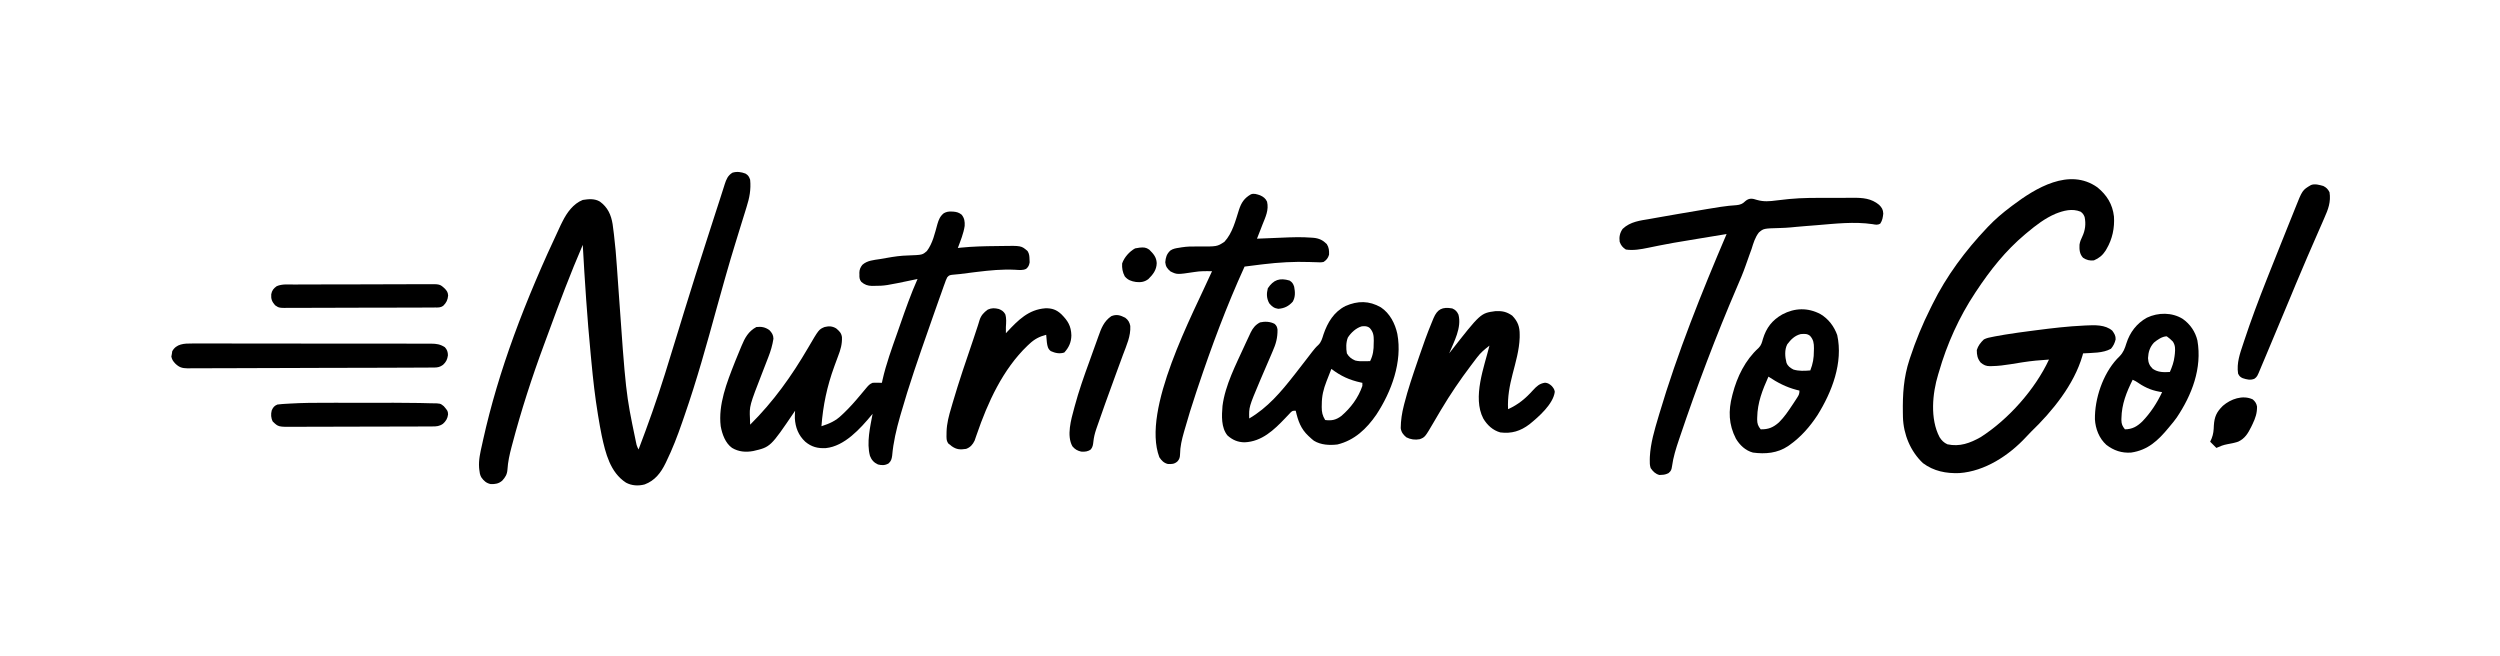
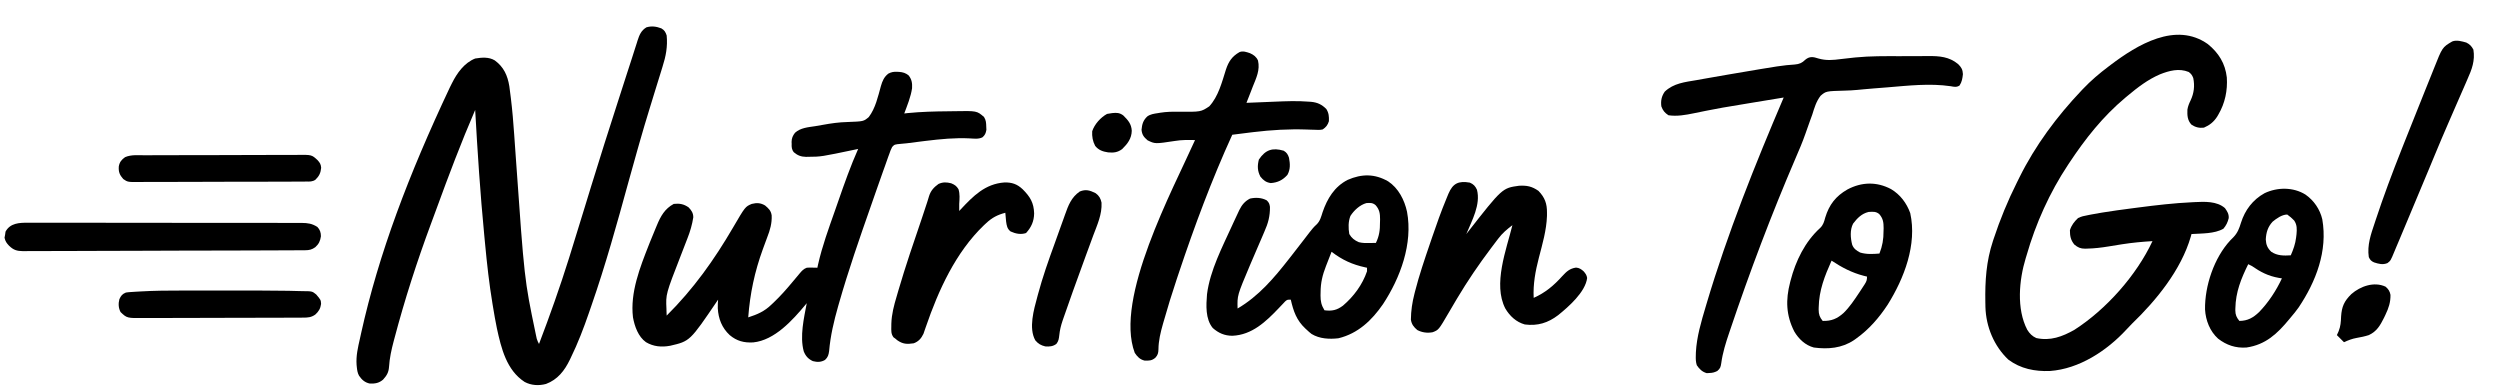
- <svg xmlns="http://www.w3.org/2000/svg" version="1.1" width="1613" height="423">
+ <svg xmlns="http://www.w3.org/2000/svg" version="1.1" viewBox="108 96 1410 220" width="1410" height="220">
  <path d="M0 0 C6.097 4.966 9.809 10.881 10.706 18.811 C11.191 26.161 9.7 33.354 5.969 39.701 C5.733 40.106 5.497 40.511 5.254 40.929 C3.341 43.895 1.035 45.749 -2.218 47.138 C-4.798 47.465 -7.113 46.901 -9.265 45.416 C-11.518 42.961 -11.646 40.203 -11.523 36.986 C-11.197 35.012 -10.592 33.557 -9.718 31.763 C-7.804 27.706 -7.304 23.566 -8.218 19.138 C-8.869 17.516 -9.385 16.78 -10.777 15.732 C-16.215 13.492 -21.787 14.991 -27.031 17.076 C-33.854 20.017 -39.546 24.405 -45.218 29.138 C-45.654 29.499 -46.089 29.86 -46.538 30.232 C-59.256 40.906 -69.108 53.362 -78.218 67.138 C-78.428 67.453 -78.637 67.768 -78.853 68.093 C-89.179 83.659 -97.087 101.191 -102.218 119.138 C-102.379 119.661 -102.54 120.183 -102.706 120.722 C-106.46 133.036 -108.014 149.374 -101.829 161.169 C-100.485 163.301 -99.05 164.763 -96.746 165.802 C-88.863 167.536 -82.081 165.036 -75.218 161.138 C-57.391 149.702 -40.257 130.478 -31.218 111.138 C-36.902 111.473 -42.526 111.997 -48.152 112.873 C-48.583 112.939 -49.014 113.006 -49.459 113.075 C-51.615 113.413 -53.77 113.761 -55.922 114.122 C-59.993 114.787 -64.012 115.286 -68.14 115.357 C-68.506 115.369 -68.872 115.381 -69.249 115.393 C-71.846 115.386 -73.29 114.707 -75.281 113.076 C-77.387 110.494 -77.777 108.256 -77.785 104.982 C-76.922 102.173 -75.341 100.154 -73.218 98.138 C-71.407 97.205 -69.614 96.842 -67.617 96.49 C-67.057 96.376 -66.498 96.263 -65.921 96.146 C-64.025 95.778 -62.125 95.449 -60.218 95.138 C-59.878 95.082 -59.537 95.027 -59.186 94.969 C-53.832 94.102 -48.461 93.366 -43.082 92.673 C-41.828 92.511 -40.574 92.348 -39.321 92.184 C-29.162 90.865 -19.02 89.671 -8.781 89.201 C-8.327 89.177 -7.873 89.153 -7.405 89.128 C-1.787 88.853 5.142 88.54 9.657 92.513 C10.989 94.438 11.892 95.758 11.782 98.138 C11.21 100.504 10.361 102.279 8.782 104.138 C3.724 107.055 -3.523 106.758 -9.218 107.138 C-9.354 107.637 -9.489 108.136 -9.628 108.65 C-15.07 127.342 -28.993 144.473 -42.847 157.783 C-43.937 158.86 -44.967 159.953 -45.996 161.087 C-57.01 172.988 -72.565 183.215 -89.043 184.376 C-97.555 184.702 -105.582 183.149 -112.531 177.951 C-120.603 170.321 -125.106 159.391 -125.434 148.347 C-125.437 148.124 -125.437 148.124 -125.457 146.998 C-125.466 146.518 -125.476 146.039 -125.486 145.545 C-125.682 133.499 -124.996 122.6 -121.218 111.138 C-121.095 110.761 -120.971 110.384 -120.844 109.996 C-117.221 99.015 -112.854 88.378 -107.671 78.044 C-107.214 77.13 -106.761 76.214 -106.31 75.297 C-97.311 57.127 -85.153 40.829 -71.218 26.138 C-70.973 25.879 -70.728 25.619 -70.475 25.352 C-65.962 20.608 -61.134 16.508 -55.906 12.576 C-55.533 12.294 -55.161 12.012 -54.777 11.721 C-39.874 0.462 -18.13 -12.825 0 0 Z " fill="currentColor" transform="translate(1353.218,120.8618)" />
  <path d="M0 0 C1.997 1.007 2.961 2.029 4 4 C5.002 10.222 3.138 15.113 0.633 20.688 C0.278 21.506 -0.076 22.326 -0.428 23.146 C-1.175 24.876 -1.93 26.602 -2.693 28.325 C-3.892 31.032 -5.07 33.747 -6.245 36.465 C-7.609 39.615 -8.976 42.764 -10.351 45.91 C-12.856 51.648 -15.297 57.409 -17.686 63.197 C-18.632 65.488 -19.584 67.777 -20.535 70.066 C-20.726 70.525 -20.916 70.984 -21.112 71.457 C-25.312 81.574 -29.543 91.677 -33.798 101.77 C-35.124 104.917 -36.445 108.065 -37.759 111.217 C-38.4 112.749 -39.048 114.279 -39.699 115.807 C-39.978 116.465 -40.254 117.125 -40.526 117.786 C-42.691 123.028 -42.691 123.028 -44.492 124.398 C-47.144 125.457 -49.349 124.855 -52 124 C-53.631 123.287 -54.256 122.613 -55 121 C-55.991 114.228 -53.816 108.147 -51.688 101.812 C-51.508 101.269 -51.33 100.726 -51.145 100.167 C-46.718 86.732 -41.748 73.513 -36.54 60.365 C-35.951 58.876 -35.362 57.386 -34.773 55.897 C-32.157 49.285 -29.525 42.68 -26.87 36.084 C-26.62 35.463 -26.37 34.841 -26.12 34.22 C-25.996 33.913 -25.872 33.605 -25.745 33.289 C-24.876 31.128 -24.013 28.964 -23.152 26.8 C-21.976 23.845 -20.788 20.896 -19.589 17.95 C-19.145 16.851 -18.704 15.749 -18.268 14.646 C-13.524 2.66 -13.524 2.66 -7.954 -0.615 C-5.483 -1.612 -2.465 -0.692 0 0 Z " fill="currentColor" transform="translate(1499,120)" />
  <path d="M0 0 C2.091 0.935 3.558 2.012 4.511 4.142 C5.754 9.508 3.527 13.966 1.562 18.875 C1.219 19.762 0.878 20.651 0.537 21.539 C-0.294 23.699 -1.142 25.851 -2 28 C-1.661 27.985 -1.322 27.971 -0.973 27.955 C2.276 27.815 5.524 27.682 8.774 27.557 C10.443 27.492 12.111 27.424 13.78 27.352 C20.271 27.071 26.734 26.815 33.219 27.34 C33.436 27.356 33.436 27.356 34.538 27.435 C38.071 27.789 40.481 28.925 43.039 31.469 C44.481 33.767 44.594 35.683 44.504 38.352 C43.845 40.506 42.877 41.745 41 43 C39.452 43.369 37.987 43.281 36.406 43.188 C35.461 43.162 34.516 43.136 33.57 43.111 C33.071 43.093 32.571 43.074 32.056 43.055 C21.928 42.697 12.056 43.296 2 44.5 C1.397 44.572 0.793 44.644 0.171 44.718 C-3.222 45.127 -6.612 45.553 -10 46 C-21.593 71.395 -31.341 97.585 -40.184 124.053 C-40.553 125.16 -40.924 126.266 -41.295 127.371 C-43.989 135.42 -46.496 143.511 -48.801 151.68 C-48.909 152.057 -49.017 152.434 -49.128 152.822 C-50.47 157.535 -51.593 162.157 -51.635 167.091 C-51.69 169.09 -52.013 170.268 -53.34 171.727 C-55.304 173.441 -56.962 173.486 -59.508 173.359 C-62.068 172.743 -63.588 171.166 -65 169 C-76.569 138.321 -43.521 76.983 -31 49 C-34.842 48.91 -38.573 48.856 -42.375 49.5 C-53.556 51.193 -53.556 51.193 -57.785 49.129 C-59.883 47.347 -60.903 45.989 -61.176 43.215 C-60.872 40.031 -60.313 37.956 -57.95 35.685 C-56.162 34.396 -54.173 34.146 -52.031 33.816 C-51.549 33.734 -51.068 33.652 -50.571 33.567 C-47.111 33.03 -43.774 32.95 -40.281 33.027 C-27.709 33.112 -27.709 33.112 -23 30 C-17.85 24.485 -15.804 16.263 -13.574 9.239 C-12.08 4.73 -10.153 1.794 -5.925 -0.612 C-3.972 -1.431 -1.927 -0.64 0 0 Z " fill="currentColor" transform="translate(813,126)" />
  <path d="M0 0 C4.375 1.262 8.185 0.913 12.649 0.323 C14.944 0.024 17.244 -0.216 19.546 -0.453 C20.026 -0.503 20.506 -0.552 21 -0.603 C29.25 -1.409 37.553 -1.328 45.834 -1.307 C48.33 -1.301 50.825 -1.318 53.32 -1.341 C55.285 -1.356 57.249 -1.357 59.214 -1.353 C60.135 -1.354 61.056 -1.359 61.977 -1.369 C68.232 -1.43 73.766 -1.008 78.792 3.155 C80.6 4.943 81.373 6.252 81.495 8.818 C81.224 11.229 80.95 13.194 79.592 15.239 C77.883 16.351 76.503 15.973 74.596 15.634 C62.778 13.909 50.667 15.306 38.833 16.283 C37.601 16.384 36.369 16.481 35.137 16.576 C34.321 16.64 33.504 16.703 32.688 16.767 C32.285 16.798 31.882 16.829 31.467 16.862 C29.453 17.021 27.441 17.19 25.43 17.382 C25.037 17.42 24.645 17.457 24.241 17.495 C23.456 17.57 22.671 17.645 21.886 17.721 C19.58 17.933 17.287 18.059 14.972 18.118 C4.283 18.409 4.283 18.409 1.241 21.006 C-1.226 24.161 -2.294 27.859 -3.466 31.634 C-3.892 32.823 -4.324 34.009 -4.764 35.192 C-5.657 37.618 -6.517 40.052 -7.353 42.498 C-8.963 47.146 -10.904 51.637 -12.855 56.149 C-26.472 87.862 -38.77 120.365 -49.779 153.071 C-49.871 153.344 -49.871 153.344 -50.339 154.72 C-52.257 160.387 -54.011 165.938 -54.811 171.886 C-55.155 174.055 -55.322 174.779 -57.059 176.262 C-58.665 177.045 -59.75 177.337 -61.529 177.384 C-62.012 177.412 -62.496 177.441 -62.994 177.47 C-65.558 176.73 -67.107 175.198 -68.591 173.009 C-69.195 171.154 -69.211 169.449 -69.154 167.509 C-69.14 166.941 -69.126 166.373 -69.112 165.788 C-68.656 156.922 -66.105 148.471 -63.591 140.009 C-63.416 139.416 -63.241 138.823 -63.06 138.213 C-51.284 98.595 -35.809 59.997 -19.591 22.009 C-24.737 22.853 -29.883 23.701 -35.027 24.552 C-36.274 24.758 -37.52 24.964 -38.767 25.17 C-55.038 27.86 -55.038 27.86 -62.377 29.298 C-62.861 29.393 -63.345 29.488 -63.844 29.585 C-65.981 30.007 -68.115 30.441 -70.246 30.891 C-74.934 31.859 -79.81 32.739 -84.591 32.009 C-86.689 30.623 -87.73 29.38 -88.591 27.009 C-88.998 23.875 -88.489 21.289 -86.659 18.679 C-81.64 13.92 -75.269 13.307 -68.662 12.183 C-67.301 11.948 -65.944 11.7 -64.586 11.451 C-60.291 10.664 -55.989 9.921 -51.684 9.194 C-50.595 9.01 -49.505 8.825 -48.416 8.639 C-20.824 3.954 -20.824 3.954 -13.28 3.385 C-10.79 3.164 -9.2 2.503 -7.443 0.728 C-4.97 -1.36 -2.889 -0.953 0 0 Z " fill="currentColor" transform="translate(1133.591,128.991)" />
  <path d="M0 0 C1.786 1.053 2.341 2.055 3 4 C3.612 10.277 2.563 15.701 0.656 21.645 C0.408 22.45 0.162 23.256 -0.084 24.063 C-0.606 25.766 -1.134 27.467 -1.669 29.166 C-2.519 31.866 -3.35 34.573 -4.178 37.281 C-4.458 38.196 -4.739 39.111 -5.019 40.025 C-5.157 40.477 -5.295 40.928 -5.437 41.393 C-5.855 42.756 -6.274 44.118 -6.694 45.48 C-8.657 51.849 -10.56 58.232 -12.376 64.645 C-12.823 66.224 -13.274 67.802 -13.724 69.38 C-15.363 75.132 -16.973 80.891 -18.557 86.659 C-24.992 110.1 -31.474 133.49 -39.467 156.457 C-39.928 157.786 -40.386 159.115 -40.843 160.445 C-43.838 169.134 -47.083 177.628 -51.129 185.887 C-51.287 186.216 -51.445 186.546 -51.608 186.885 C-54.601 193.061 -58.488 198.098 -65.051 200.547 C-69.103 201.636 -73.366 201.404 -77.1 199.414 C-87.329 192.769 -90.295 180.44 -92.742 169.231 C-93.593 165.168 -94.278 161.074 -94.961 156.981 C-95.047 156.463 -95.134 155.946 -95.223 155.412 C-97.089 144.157 -98.349 132.872 -99.414 121.516 C-99.565 119.907 -99.72 118.298 -99.876 116.689 C-102.15 93.164 -103.686 69.596 -105 46 C-112.957 64.422 -120.01 83.127 -126.891 101.971 C-127.883 104.687 -128.888 107.398 -129.896 110.108 C-137.793 131.365 -144.772 153.009 -150.562 174.938 C-150.685 175.395 -150.807 175.852 -150.933 176.323 C-152.232 181.216 -153.29 185.983 -153.599 191.049 C-153.83 194.098 -154.938 195.905 -156.965 198.125 C-159.284 200.085 -161.402 200.413 -164.406 200.332 C-167.23 199.744 -168.892 198.231 -170.511 195.888 C-171.363 194.342 -171.586 192.724 -171.762 190.996 C-171.802 190.606 -171.842 190.216 -171.883 189.814 C-172.261 184.732 -171.12 179.927 -170 175 C-169.77 173.948 -169.54 172.895 -169.31 171.843 C-159.373 127.117 -142.691 82.935 -119.24 33.209 C-118.841 32.425 -118.447 31.64 -118.057 30.852 C-115.246 25.218 -111.116 19.41 -105 17 C-101.255 16.398 -97.323 16.032 -93.957 18.059 C-88.895 21.733 -86.712 26.593 -85.736 32.634 C-85.471 34.539 -85.228 36.445 -84.998 38.355 C-84.955 38.703 -84.912 39.052 -84.867 39.412 C-84.029 46.261 -83.453 53.119 -82.984 60.004 C-82.846 62.036 -82.702 64.067 -82.557 66.098 C-82.376 68.627 -82.197 71.155 -82.019 73.684 C-77.234 141.67 -77.234 141.67 -71.051 171.383 C-70.959 171.827 -70.868 172.27 -70.773 172.728 C-70.686 173.133 -70.599 173.539 -70.509 173.958 C-70.472 174.132 -70.472 174.132 -70.283 175.015 C-69.974 176.091 -69.529 177.015 -69 178 C-62.896 161.997 -57.182 145.908 -52.062 129.562 C-51.938 129.165 -51.813 128.767 -51.685 128.357 C-48.821 119.209 -46.011 110.045 -43.207 100.879 C-42.382 98.183 -41.557 95.488 -40.732 92.793 C-40.376 91.627 -40.019 90.461 -39.663 89.295 C-34.756 73.254 -29.639 57.281 -24.5 41.312 C-24.302 40.698 -24.105 40.084 -23.901 39.451 C-22.571 35.317 -21.239 31.184 -19.906 27.051 C-19.736 26.523 -19.566 25.996 -19.391 25.453 C-18.429 22.47 -17.461 19.489 -16.489 16.509 C-15.968 14.902 -15.459 13.293 -14.949 11.682 C-14.6 10.596 -14.25 9.509 -13.9 8.423 C-13.744 7.92 -13.588 7.418 -13.427 6.9 C-12.385 3.697 -11.409 1.237 -8.426 -0.582 C-5.457 -1.452 -2.863 -1.074 0 0 Z " fill="currentColor" transform="translate(481,112)" />
  <path d="M0 0 C0.174 0.006 0.174 0.006 1.053 0.039 C3.245 0.212 4.803 0.663 6.5 2.062 C8.278 4.356 8.556 6.431 8.406 9.285 C7.681 14.162 5.706 18.897 4 23.5 C4.318 23.464 4.318 23.464 5.93 23.281 C13.499 22.522 21.078 22.334 28.681 22.268 C29.846 22.256 31.01 22.239 32.175 22.217 C44.96 21.985 44.96 21.985 49 25.5 C50.125 27.285 50.196 28.838 50.25 30.938 C50.263 31.236 50.263 31.236 50.328 32.746 C49.961 34.71 49.581 35.648 48.089 36.957 C45.871 38.062 43.408 37.688 40.993 37.555 C32.683 37.124 24.556 37.939 16.312 38.938 C15.746 39.005 15.18 39.073 14.596 39.143 C7.904 39.949 7.904 39.949 5.419 40.313 C4.417 40.445 3.409 40.536 2.4 40.597 C-1.491 40.947 -1.491 40.947 -2.838 42.41 C-3.524 43.713 -4.002 44.996 -4.465 46.395 C-4.66 46.916 -4.854 47.439 -5.055 47.976 C-5.708 49.747 -6.322 51.529 -6.938 53.312 C-7.278 54.264 -7.621 55.214 -7.966 56.163 C-9.256 59.722 -10.507 63.293 -11.743 66.871 C-12.766 69.829 -13.8 72.783 -14.838 75.736 C-21.211 93.884 -27.532 112.061 -32.812 130.562 C-32.97 131.11 -33.127 131.657 -33.289 132.221 C-35.651 140.512 -37.651 148.892 -38.375 157.5 C-38.685 159.687 -39.043 160.984 -40.688 162.5 C-42.964 163.816 -45.025 163.808 -47.539 163.176 C-50.148 161.969 -51.644 160.329 -52.695 157.631 C-54.989 149.115 -52.573 138.958 -51 130.5 C-51.105 130.628 -51.105 130.628 -51.636 131.275 C-58.914 140.029 -69.111 151.417 -81.179 152.617 C-86.344 152.907 -90.447 151.86 -94.438 148.5 C-98.84 144.41 -100.821 139.319 -101.168 133.371 C-101.184 131.731 -101.142 130.133 -101 128.5 C-101.185 128.776 -101.37 129.051 -101.56 129.335 C-116.881 151.919 -116.881 151.919 -128 154.5 C-132.816 155.399 -137.416 155.024 -141.675 152.486 C-146.011 149.424 -148.09 143.56 -149 138.5 C-150.692 124.549 -145.03 110.265 -140 97.5 C-139.844 97.103 -139.688 96.707 -139.527 96.298 C-138.549 93.83 -137.542 91.377 -136.502 88.935 C-136.173 88.158 -135.848 87.379 -135.529 86.597 C-133.421 81.472 -131.067 77.21 -126 74.5 C-122.755 74.133 -120.335 74.569 -117.633 76.453 C-115.979 78.164 -115.012 79.629 -114.979 82.053 C-115.631 86.207 -116.723 89.982 -118.267 93.891 C-118.665 94.9 -119.054 95.912 -119.441 96.925 C-120.265 99.078 -121.101 101.227 -121.938 103.375 C-130.511 125.406 -130.511 125.406 -130.125 133.562 C-130.116 133.951 -130.107 134.34 -130.098 134.74 C-130.075 135.661 -130.039 136.58 -130 137.5 C-114.941 122.547 -103.243 106.136 -92.559 87.828 C-85.686 76.056 -85.686 76.056 -82 74.5 C-79.175 73.796 -77.04 73.889 -74.504 75.379 C-72.491 77.106 -71.192 78.24 -70.776 80.969 C-70.576 85.464 -71.677 89.203 -73.279 93.32 C-73.995 95.17 -74.664 97.037 -75.34 98.902 C-75.479 99.285 -75.619 99.667 -75.763 100.061 C-80.386 112.779 -82.982 124.998 -84 138.5 C-78.87 136.839 -74.865 135.143 -70.938 131.312 C-70.518 130.919 -70.098 130.525 -69.665 130.12 C-65.838 126.475 -62.368 122.566 -59 118.5 C-58.163 117.499 -57.324 116.499 -56.481 115.502 C-55.968 114.894 -55.458 114.284 -54.952 113.669 C-53.732 112.218 -52.78 111.169 -51 110.5 C-49.492 110.402 -49.492 110.402 -47.875 110.438 C-47.336 110.447 -46.797 110.456 -46.242 110.465 C-45.832 110.476 -45.422 110.488 -45 110.5 C-44.869 109.883 -44.738 109.266 -44.603 108.631 C-42.274 98.305 -38.646 88.41 -35.132 78.442 C-34.458 76.524 -33.79 74.603 -33.122 72.682 C-29.695 62.833 -26.239 53.036 -22 43.5 C-22.287 43.561 -22.287 43.561 -23.737 43.867 C-42.944 47.891 -42.944 47.891 -50.062 47.938 C-50.519 47.947 -50.976 47.957 -51.446 47.967 C-54.221 47.895 -56.115 47.202 -58.248 45.398 C-59.498 43.906 -59.585 42.419 -59.5 40.562 C-59.508 40.395 -59.508 40.395 -59.547 39.549 C-59.515 37.465 -58.89 36.01 -57.605 34.375 C-54.489 31.553 -50.272 31.279 -46.266 30.665 C-44.789 30.434 -43.321 30.171 -41.851 29.9 C-37.235 29.069 -32.743 28.417 -28.051 28.32 C-18.904 27.978 -18.904 27.978 -16 25.5 C-12.222 20.536 -10.811 13.931 -9.167 8.03 C-8.324 5.162 -7.434 2.976 -5.029 1.054 C-3.325 0.136 -1.92 -0.108 0 0 Z " fill="currentColor" transform="translate(614,136.5)" />
  <path d="M0 0 C2.495 -0.242 4.039 -0.215 6.121 1.273 C8.842 3.955 10.77 6.078 10.969 9.977 C10.883 14.363 8.6 17.317 5.559 20.305 C3.03 22.19 0.684 22.477 -2.406 22.164 C-5.394 21.709 -7.708 20.919 -9.656 18.527 C-11.069 15.854 -11.52 13.233 -11.344 10.227 C-10.024 6.288 -6.604 2.459 -2.969 0.477 C-1.978 0.324 -0.988 0.167 0 0 Z " fill="currentColor" transform="translate(735.3438,159.7734)" />
  <path d="M0 0 C1.728 1.044 2.384 2.091 3 4 C3.638 7.426 3.842 10.474 2.121 13.594 C-0.486 16.554 -3.348 17.97 -7.285 18.254 C-9.988 17.854 -11.381 16.726 -13.113 14.66 C-14.84 11.428 -14.898 8.471 -14 5 C-10.277 -0.571 -6.312 -1.841 0 0 Z " fill="currentColor" transform="translate(832,181)" />
  <path d="M0 0 C1.017 -0.007 2.034 -0.016 3.051 -0.026 C5.808 -0.048 8.564 -0.051 11.32 -0.049 C13.624 -0.049 15.927 -0.057 18.231 -0.066 C23.667 -0.085 29.103 -0.088 34.539 -0.081 C40.141 -0.074 45.743 -0.097 51.345 -0.134 C56.16 -0.165 60.976 -0.176 65.791 -0.172 C68.665 -0.171 71.538 -0.176 74.412 -0.2 C77.115 -0.223 79.817 -0.221 82.52 -0.201 C83.51 -0.197 84.5 -0.202 85.489 -0.216 C93.877 -0.33 93.877 -0.33 97.207 2.763 C98.548 4.28 99.046 5.03 99.215 7.058 C98.948 9.969 98.063 11.771 95.99 13.776 C94.341 14.941 92.681 14.84 90.72 14.814 C90.288 14.82 89.855 14.826 89.409 14.833 C87.963 14.849 86.517 14.845 85.071 14.84 C84.032 14.847 82.994 14.856 81.956 14.866 C79.138 14.888 76.32 14.891 73.501 14.889 C71.148 14.889 68.795 14.897 66.441 14.905 C60.889 14.925 55.336 14.928 49.784 14.921 C44.057 14.914 38.331 14.937 32.605 14.974 C27.686 15.005 22.768 15.016 17.85 15.012 C14.913 15.01 11.977 15.016 9.04 15.04 C6.278 15.062 3.517 15.061 0.754 15.04 C-0.258 15.037 -1.271 15.042 -2.283 15.056 C-9.856 15.156 -9.856 15.156 -12.433 13.376 C-14.455 11.035 -15.133 9.404 -14.922 6.295 C-14.495 3.827 -13.375 2.489 -11.394 1.065 C-7.89 -0.471 -3.757 -0.013 0 0 Z " fill="currentColor" transform="translate(189.9216,183.5801)" />
  <path d="M0 0 C5.791 3.855 9.158 10.466 10.6 17.104 C13.968 35.125 6.826 54.374 -2.958 69.256 C-9.223 78.328 -17.021 85.801 -28.076 88.475 C-33.193 89.069 -38.724 88.799 -43.209 86.068 C-44.587 84.975 -44.587 84.975 -45.959 83.693 C-46.216 83.459 -46.474 83.224 -46.739 82.982 C-51.711 78.326 -53.459 73.229 -54.959 66.693 C-56.959 66.693 -56.959 66.693 -58.144 67.7 C-58.579 68.164 -59.014 68.629 -59.462 69.107 C-59.956 69.624 -60.45 70.141 -60.944 70.657 C-61.202 70.928 -61.459 71.2 -61.724 71.48 C-68.961 79.088 -76.825 86.608 -87.896 87.068 C-92.301 87.042 -95.671 85.59 -98.959 82.693 C-103.171 77.599 -102.711 69.844 -102.204 63.62 C-100.485 50.135 -93.511 36.927 -87.959 24.693 C-87.801 24.344 -87.643 23.994 -87.48 23.634 C-86.559 21.601 -85.614 19.58 -84.646 17.568 C-84.428 17.102 -84.21 16.636 -83.986 16.155 C-82.532 13.246 -80.891 11.204 -77.959 9.693 C-74.827 8.993 -71.381 9.126 -68.521 10.693 C-67.268 11.913 -66.97 12.616 -66.703 14.367 C-66.636 19.685 -67.73 23.599 -69.88 28.42 C-70.186 29.137 -70.49 29.854 -70.793 30.572 C-71.589 32.449 -72.399 34.319 -73.215 36.188 C-74.663 39.507 -76.092 42.835 -77.505 46.17 C-77.658 46.529 -77.811 46.889 -77.968 47.259 C-85.173 64.332 -85.173 64.332 -84.959 71.693 C-73.069 64.736 -64.349 54.436 -55.959 43.693 C-55.644 43.294 -55.33 42.894 -55.006 42.482 C-52.66 39.497 -50.339 36.493 -48.028 33.48 C-47.396 32.657 -46.763 31.834 -46.129 31.012 C-45.535 30.242 -44.944 29.471 -44.355 28.699 C-43.109 27.085 -41.906 25.618 -40.377 24.268 C-38.411 22.363 -37.828 19.933 -37.021 17.381 C-34.39 9.726 -30.351 2.948 -22.874 -0.859 C-14.927 -4.333 -7.585 -4.365 0 0 Z M-21.334 19.506 C-22.581 22.691 -22.524 26.372 -21.959 29.693 C-20.628 31.994 -19.001 33.243 -16.584 34.287 C-14.6 34.783 -12.804 34.804 -10.771 34.756 C-10.403 34.751 -10.035 34.747 -9.656 34.742 C-8.757 34.73 -7.857 34.713 -6.958 34.693 C-5.043 30.817 -4.621 27.423 -4.646 23.131 C-4.63 22.567 -4.614 22.003 -4.597 21.422 C-4.593 18.142 -4.905 15.899 -7.127 13.397 C-8.822 11.962 -10.216 12.094 -12.337 12.236 C-15.99 13.266 -19.309 16.327 -21.334 19.506 Z M-31.959 39.693 C-32.775 41.775 -33.586 43.859 -34.396 45.943 C-34.626 46.53 -34.856 47.116 -35.093 47.721 C-37.09 52.872 -38.139 57.145 -38.146 62.693 C-38.158 63.214 -38.17 63.735 -38.183 64.272 C-38.196 67.651 -37.719 69.799 -35.959 72.693 C-31.721 73.234 -28.96 72.645 -25.529 70.076 C-19.466 64.907 -14.553 58.286 -11.959 50.693 C-11.959 50.033 -11.959 49.373 -11.959 48.693 C-12.101 48.664 -12.101 48.664 -12.825 48.513 C-20.305 46.892 -25.88 44.331 -31.959 39.693 Z " fill="currentColor" transform="translate(890.9585,198.3066)" />
  <path d="M0 0 C1.953 0.804 3.038 1.516 4.125 3.332 C5.005 6.053 4.714 8.821 4.547 11.637 C4.531 12.971 4.538 14.303 4.547 15.637 C4.803 15.36 5.059 15.083 5.322 14.798 C12.436 7.183 19.152 0.338 30.019 -0.457 C34.261 -0.563 37.237 0.452 40.36 3.406 C44.547 7.617 46.627 10.963 46.797 17.012 C46.73 21.439 45.204 24.822 42.234 28.074 C39.248 29.07 36.364 28.458 33.527 27.176 C31.582 25.7 31.321 23.865 30.991 21.567 C30.797 19.925 30.66 18.286 30.547 16.637 C26.129 17.801 23.064 19.395 19.734 22.512 C19.521 22.71 19.521 22.71 18.439 23.713 C2.542 38.95 -7.184 60.377 -14.23 80.889 C-14.358 81.25 -14.485 81.611 -14.616 81.983 C-14.959 82.96 -15.293 83.941 -15.627 84.921 C-16.873 87.508 -18.395 89.24 -21.102 90.254 C-24.909 90.823 -27.212 90.761 -30.41 88.523 C-30.754 88.231 -31.099 87.938 -31.453 87.637 C-31.626 87.513 -31.626 87.513 -32.5 86.89 C-33.977 84.948 -33.783 83.075 -33.75 80.695 C-33.745 80.206 -33.74 79.716 -33.735 79.212 C-33.574 73.793 -32.253 68.864 -30.703 63.699 C-30.4 62.651 -30.097 61.602 -29.794 60.553 C-25.741 46.704 -21.058 33.032 -16.398 19.379 C-15.412 16.49 -14.431 13.603 -13.524 10.688 C-13.392 10.268 -13.26 9.849 -13.124 9.417 C-12.899 8.695 -12.679 7.971 -12.468 7.245 C-11.5 4.161 -9.743 2.261 -7.137 0.383 C-4.595 -0.744 -2.673 -0.644 0 0 Z " fill="currentColor" transform="translate(644.4531,199.3633)" />
  <path d="M0 0 C5.185 3.099 8.76 7.864 10.811 13.525 C14.726 31.323 7.402 50.25 -1.939 65.213 C-6.792 72.595 -12.533 79.203 -19.752 84.338 C-19.948 84.477 -19.948 84.477 -20.939 85.182 C-27.776 89.747 -35.55 90.41 -43.564 89.338 C-48.369 88.066 -52.074 84.542 -54.564 80.338 C-59.258 71.182 -59.51 62.431 -56.939 52.588 C-56.852 52.245 -56.764 51.903 -56.675 51.55 C-53.814 40.487 -48.541 29.636 -39.947 21.861 C-38.221 20.173 -37.743 18.309 -37.127 16.025 C-34.925 8.79 -31.209 3.97 -24.631 0.205 C-16.581 -4.072 -8.106 -4.289 0 0 Z M-21.416 19.467 C-23.262 22.999 -22.901 27.579 -21.939 31.346 C-21.081 33.616 -19.529 34.65 -17.463 35.763 C-13.863 36.852 -10.278 36.635 -6.564 36.338 C-4.876 32.064 -4.225 28.296 -4.252 23.713 C-4.236 23.153 -4.22 22.594 -4.203 22.017 C-4.199 18.779 -4.508 16.518 -6.702 14.044 C-8.592 12.496 -10.401 12.747 -12.72 12.884 C-16.582 13.834 -19.078 16.368 -21.416 19.467 Z M-33.564 40.338 C-37.459 49.079 -40.651 57.068 -40.814 66.713 C-40.824 67.13 -40.833 67.547 -40.843 67.977 C-40.813 70.727 -40.303 72.198 -38.564 74.338 C-33.572 74.447 -30.42 73.09 -26.775 69.843 C-23.351 66.481 -20.715 62.501 -18.064 58.525 C-17.839 58.187 -17.613 57.849 -17.381 57.501 C-16.736 56.528 -16.101 55.55 -15.47 54.568 C-15.277 54.273 -15.084 53.977 -14.885 53.672 C-13.854 52.033 -13.564 51.34 -13.564 49.338 C-14.17 49.191 -14.776 49.044 -15.4 48.892 C-22.202 47.114 -27.721 44.21 -33.564 40.338 Z " fill="currentColor" transform="translate(1174.564,202.6624)" />
  <path d="M0 0 C2.092 0.906 3.035 1.941 4 4 C6.205 12.377 1.151 21.413 -2 29 C-1.805 28.749 -1.61 28.499 -1.408 28.241 C18.285 3.06 18.285 3.06 27.734 1.762 C32.107 1.521 34.989 2.07 38.676 4.637 C42.293 8.361 43.556 11.853 43.5 17 C43.498 17.589 43.496 18.178 43.494 18.784 C43.225 26.858 40.919 34.64 38.91 42.42 C36.969 49.957 35.598 57.199 36 65 C42.588 62.056 47.328 58.059 52.105 52.747 C54.527 50.138 56.286 48.462 59.871 47.918 C61.696 48.05 62.875 48.845 64.203 50.059 C65.247 51.292 65.917 52.17 66.148 53.789 C65.175 61.728 55.637 70.031 49.819 74.734 C44.044 79.129 38.255 80.916 31 80 C26.157 78.65 22.536 75.278 20 71 C12.919 57.321 20.61 37.754 24 24 C20.97 26.295 18.297 28.533 16.02 31.582 C15.765 31.913 15.511 32.243 15.249 32.584 C14.43 33.655 13.62 34.733 12.812 35.812 C12.529 36.188 12.246 36.562 11.954 36.949 C5.074 46.065 -1.302 55.428 -7.144 65.242 C-7.413 65.693 -7.682 66.144 -7.959 66.609 C-9.281 68.832 -10.593 71.061 -11.891 73.3 C-17.6 83.081 -17.6 83.081 -20.977 84.374 C-23.979 84.958 -26.95 84.547 -29.629 83.152 C-31.661 81.444 -32.865 79.917 -33.257 77.249 C-33.198 72.213 -32.506 67.56 -31.25 62.688 C-31.149 62.286 -31.048 61.884 -30.944 61.47 C-28.6 52.258 -25.528 43.266 -22.456 34.277 C-22.069 33.144 -21.683 32.009 -21.297 30.875 C-18.785 23.505 -16.188 16.168 -13.193 8.978 C-12.82 8.082 -12.454 7.182 -12.089 6.282 C-9.586 0.438 -6.458 -1.13 0 0 Z M-4 30 C-3 32 -3 32 -3 32 Z " fill="currentColor" transform="translate(937,199)" />
  <path d="M0 0 C4.756 3.318 8.154 8.276 9.483 13.929 C12.601 31.827 5.945 49.026 -3.856 63.656 C-5.233 65.612 -6.734 67.439 -8.285 69.258 C-8.589 69.626 -8.893 69.994 -9.207 70.374 C-15.922 78.486 -22.482 84.685 -33.285 86.258 C-39.338 86.689 -44.523 84.938 -49.285 81.258 C-53.912 77.092 -56.293 70.927 -56.642 64.791 C-56.843 51.549 -51.554 35.719 -42.429 25.859 C-41.839 25.256 -41.245 24.655 -40.647 24.059 C-38.267 21.575 -37.349 19.08 -36.348 15.82 C-34.106 8.718 -29.68 2.858 -23.071 -0.783 C-15.816 -4.227 -6.891 -4.279 0 0 Z M-18.535 15.289 C-21.253 18.247 -22.187 21.393 -22.383 25.328 C-22.233 28.287 -21.433 30.21 -19.285 32.258 C-15.899 34.543 -12.241 34.502 -8.285 34.258 C-6.845 30.972 -5.709 27.83 -5.285 24.258 C-5.247 23.941 -5.247 23.941 -5.051 22.34 C-4.811 19.455 -4.696 17.143 -6.367 14.633 C-7.615 13.367 -8.817 12.259 -10.285 11.258 C-13.21 11.258 -16.361 13.495 -18.535 15.289 Z M-32.285 39.258 C-36.315 47.436 -39.36 54.938 -39.535 64.133 C-39.545 64.502 -39.554 64.872 -39.564 65.252 C-39.531 67.913 -38.883 69.241 -37.285 71.258 C-32.565 71.223 -29.467 69.43 -26.152 66.266 C-20.798 60.739 -16.538 54.2 -13.285 47.258 C-13.842 47.171 -14.399 47.085 -14.973 46.996 C-21.032 45.926 -25.258 43.718 -30.285 40.258 C-30.947 39.915 -31.613 39.58 -32.285 39.258 Z " fill="currentColor" transform="translate(1408.285,205.7422)" />
  <path d="M0 0 C1.919 1.421 2.789 2.966 3.266 5.304 C3.617 11.893 0.834 17.815 -1.438 23.875 C-1.893 25.115 -2.346 26.355 -2.799 27.596 C-3.73 30.144 -4.668 32.689 -5.61 35.233 C-7.541 40.453 -9.426 45.69 -11.308 50.927 C-11.855 52.444 -12.404 53.96 -12.955 55.476 C-14.759 60.456 -16.521 65.449 -18.223 70.465 C-18.393 70.959 -18.563 71.453 -18.738 71.962 C-19.65 74.678 -20.273 77.211 -20.562 80.062 C-20.779 81.997 -20.957 83.395 -22.188 84.938 C-24.06 86.39 -26.13 86.556 -28.438 86.383 C-30.941 85.77 -32.395 84.936 -34.078 82.969 C-37.964 76.068 -34.904 65.615 -32.961 58.438 C-32.854 58.037 -32.748 57.637 -32.638 57.224 C-29.983 47.316 -26.58 37.672 -23.061 28.043 C-22.162 25.579 -21.284 23.109 -20.41 20.637 C-19.721 18.698 -19.02 16.764 -18.315 14.831 C-17.985 13.921 -17.66 13.009 -17.339 12.097 C-15.489 6.848 -13.777 2.277 -9 -1 C-5.556 -2.404 -3.254 -1.636 0 0 Z " fill="currentColor" transform="translate(726,205)" />
  <path d="M0 0 C0.686 -0.003 1.372 -0.007 2.058 -0.012 C3.932 -0.023 5.806 -0.015 7.679 -0.003 C9.705 0.006 11.73 -0.003 13.755 -0.009 C17.718 -0.019 21.68 -0.012 25.642 0 C30.259 0.014 34.875 0.012 39.492 0.01 C47.729 0.007 55.967 0.018 64.204 0.038 C72.194 0.057 80.184 0.064 88.174 0.059 C96.879 0.052 105.585 0.053 114.291 0.064 C115.22 0.065 116.148 0.066 117.077 0.068 C117.305 0.068 117.305 0.068 118.461 0.07 C121.678 0.073 124.894 0.073 128.111 0.071 C132.031 0.069 135.951 0.074 139.871 0.089 C141.871 0.096 143.87 0.1 145.87 0.095 C147.701 0.091 149.532 0.097 151.364 0.109 C152.338 0.113 153.312 0.108 154.286 0.102 C157.801 0.137 160.138 0.473 163.124 2.374 C164.588 3.892 165.124 5.541 165.124 7.64 C164.738 10.304 163.939 11.996 161.94 13.796 C160.034 15.146 158.627 15.5 156.283 15.511 C155.701 15.516 155.118 15.521 154.518 15.527 C154.198 15.527 154.198 15.527 152.577 15.528 C151.89 15.532 151.203 15.537 150.516 15.541 C148.626 15.553 146.736 15.559 144.846 15.564 C142.809 15.569 140.771 15.581 138.733 15.592 C133.812 15.616 128.89 15.631 123.968 15.644 C122.578 15.648 121.188 15.652 119.798 15.656 C111.164 15.681 102.53 15.703 93.896 15.715 C91.897 15.718 89.897 15.721 87.897 15.724 C87.649 15.725 87.649 15.725 86.391 15.727 C78.341 15.739 70.29 15.773 62.24 15.814 C53.974 15.857 45.708 15.88 37.441 15.885 C32.8 15.889 28.16 15.9 23.519 15.933 C19.566 15.961 15.614 15.972 11.662 15.961 C9.646 15.956 7.63 15.959 5.614 15.984 C3.766 16.006 1.92 16.005 0.072 15.986 C-0.909 15.982 -1.889 16.003 -2.869 16.024 C-6.383 15.961 -8.213 15.43 -10.781 12.956 C-12.239 11.352 -12.825 10.596 -13.322 8.46 C-13.216 7.896 -13.11 7.331 -13.001 6.749 C-12.921 6.179 -12.841 5.61 -12.759 5.023 C-10.158 0.165 -4.946 -0.058 0 0 Z " fill="currentColor" transform="translate(123.8764,221.6258)" />
  <path d="M0 0 C1.556 1.333 2.403 2.591 2.764 4.626 C2.827 8.868 1.726 12.075 -0.094 15.875 C-0.367 16.447 -0.639 17.019 -0.921 17.609 C-3.05 21.864 -4.988 25.257 -9.469 27.312 C-11.723 28.043 -14.011 28.508 -16.344 28.91 C-18.893 29.354 -21.113 30.249 -23.469 31.312 C-24.789 29.992 -26.109 28.672 -27.469 27.312 C-27.308 26.956 -27.308 26.956 -26.492 25.152 C-25.373 22.357 -25.196 19.854 -25.094 16.875 C-24.727 11.227 -23.373 8.16 -19.27 4.137 C-14.212 -0.251 -6.485 -3.035 0 0 Z " fill="currentColor" transform="translate(1453.469,257.6875)" />
  <path d="M0 0 C1.981 0.003 3.962 0 5.943 -0.001 C9.264 -0.003 12.585 -0.001 15.906 0.004 C19.696 0.009 23.486 0.008 27.276 0.002 C30.584 -0.003 33.891 -0.003 37.199 -0 C39.151 0.001 41.103 0.001 43.055 -0.002 C47.67 -0.009 52.283 0.027 56.898 0.116 C57.997 0.135 59.096 0.147 60.195 0.158 C62.042 0.18 63.886 0.229 65.732 0.297 C66.424 0.319 67.115 0.332 67.807 0.337 C73.028 0.383 73.028 0.383 75.297 2.208 C77.907 5.274 77.907 5.274 78.051 7.533 C77.732 10.112 76.688 11.837 74.778 13.556 C72.523 15.153 70.606 15.281 67.883 15.275 C67.468 15.278 67.053 15.281 66.626 15.284 C65.234 15.293 63.843 15.294 62.451 15.296 C61.454 15.3 60.457 15.305 59.46 15.31 C56.749 15.324 54.038 15.33 51.327 15.335 C49.633 15.337 47.938 15.342 46.244 15.346 C40.942 15.36 35.639 15.369 30.337 15.373 C24.219 15.378 18.101 15.395 11.984 15.424 C7.253 15.446 2.523 15.456 -2.208 15.457 C-5.032 15.458 -7.856 15.464 -10.681 15.482 C-13.339 15.499 -15.998 15.501 -18.656 15.492 C-19.63 15.491 -20.603 15.495 -21.577 15.505 C-31.419 15.6 -31.419 15.6 -35.038 12.134 C-36.242 9.866 -36.366 7.377 -35.71 4.892 C-34.812 2.909 -34.075 1.969 -32.038 1.134 C-30.615 0.931 -30.615 0.931 -28.947 0.823 C-28.634 0.802 -28.634 0.802 -27.049 0.698 C-26.362 0.658 -25.674 0.619 -24.987 0.58 C-24.811 0.57 -24.811 0.57 -23.919 0.517 C-15.947 0.048 -7.984 -0.014 0 0 Z " fill="currentColor" transform="translate(211.0382,259.8657)" />
</svg>
